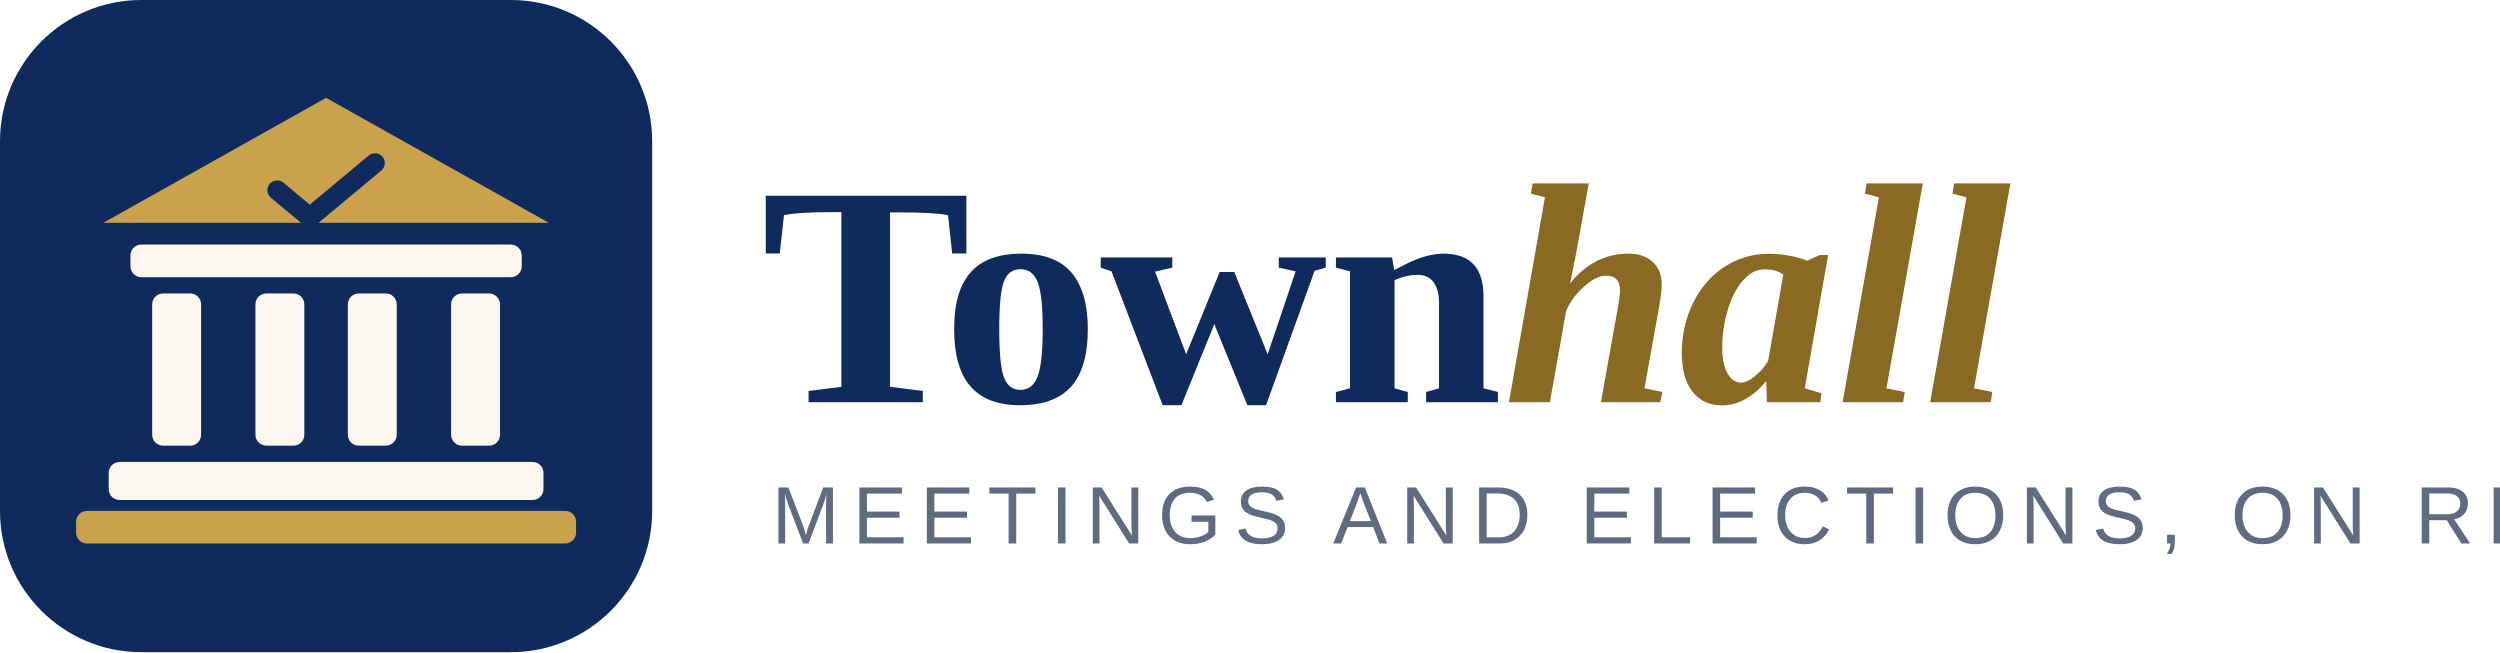
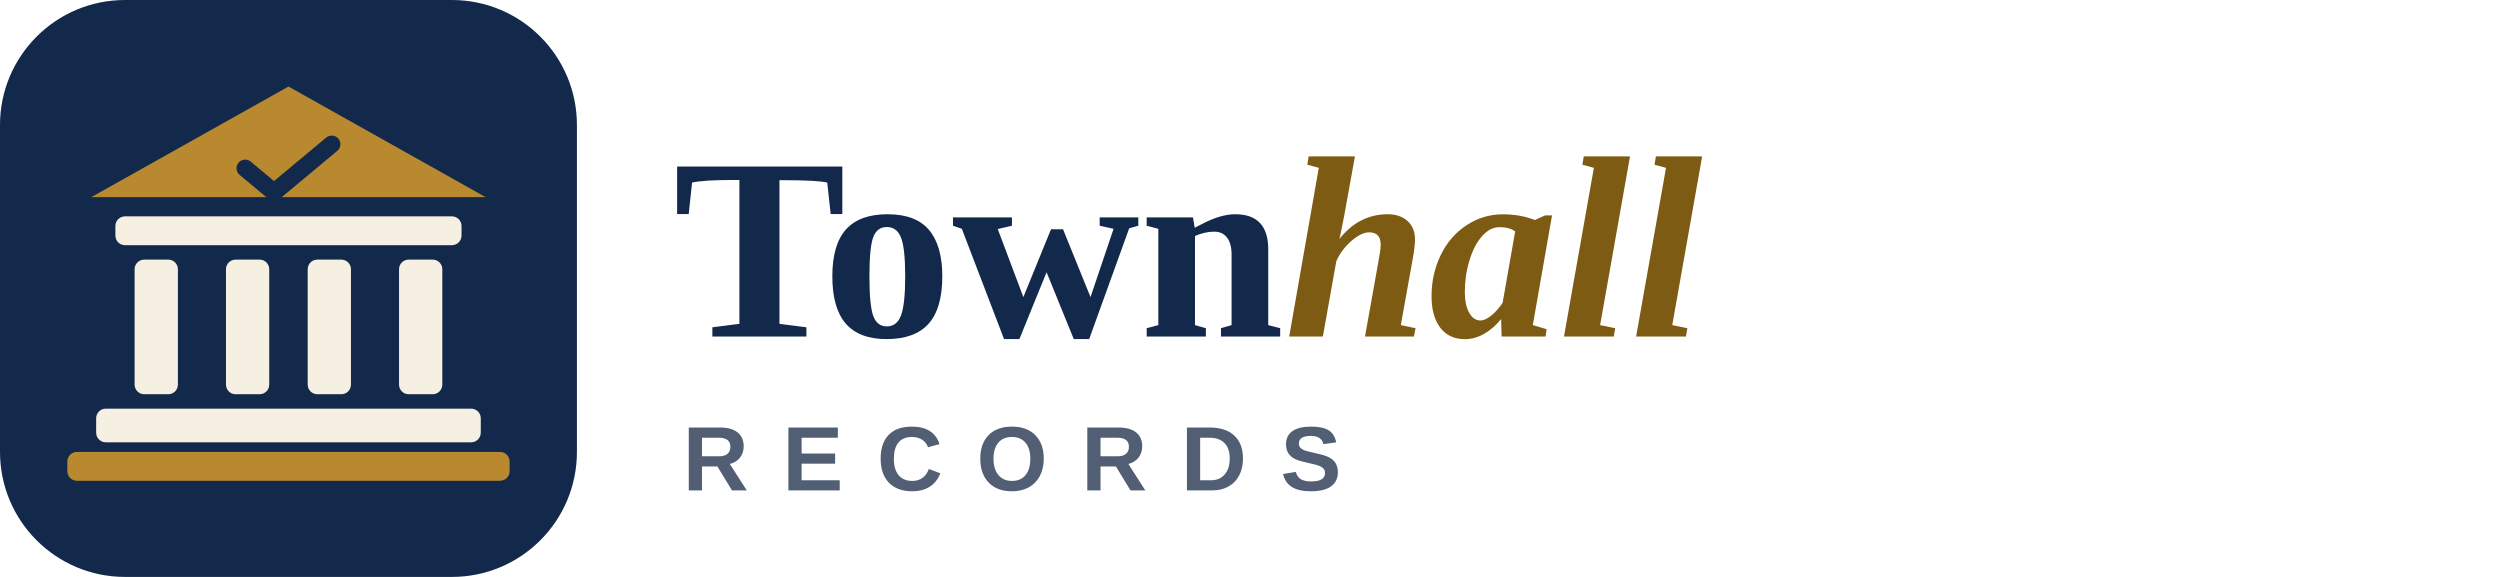
- <svg xmlns="http://www.w3.org/2000/svg" viewBox="0 0 460 120" role="img" aria-label="Townhall by IT Services by Rajat Agarwal">
-   <rect width="120" height="120" rx="26" fill="#0F2A5C" />
-   <polygon points="60,18 101,41 19,41" fill="#C9A24B" />
-   <path d="M51 35l6 5 12-10" fill="none" stroke="#0F2A5C" stroke-width="3.6" stroke-linecap="round" stroke-linejoin="round" />
-   <rect x="24" y="45" width="72" height="6" rx="2" fill="#FBF7EE" />
-   <rect x="28" y="54" width="9" height="28" rx="2" fill="#FBF7EE" />
-   <rect x="47" y="54" width="9" height="28" rx="2" fill="#FBF7EE" />
-   <rect x="64" y="54" width="9" height="28" rx="2" fill="#FBF7EE" />
-   <rect x="83" y="54" width="9" height="28" rx="2" fill="#FBF7EE" />
-   <rect x="20" y="85" width="80" height="7" rx="2" fill="#FBF7EE" />
-   <rect x="14" y="94" width="92" height="6" rx="2" fill="#C9A24B" />
-   <text x="140" y="74" font-family="Georgia,'Times New Roman',serif" font-size="58" font-weight="600" fill="#0F2A5C">Town<tspan fill="#8A6A22" font-style="italic">hall</tspan>
+ <svg xmlns="http://www.w3.org/2000/svg" viewBox="0 0 520 120" role="img" aria-label="Townhall Records, by IT Services by Rajat Agarwal">
+   <rect width="120" height="120" rx="26" fill="#13294B" />
+   <polygon points="60,18 101,41 19,41" fill="#B8892E" />
+   <path d="M51 35l6 5 12-10" fill="none" stroke="#13294B" stroke-width="3.6" stroke-linecap="round" stroke-linejoin="round" />
+   <rect x="24" y="45" width="72" height="6" rx="2" fill="#F6F0E2" />
+   <rect x="28" y="54" width="9" height="28" rx="2" fill="#F6F0E2" />
+   <rect x="47" y="54" width="9" height="28" rx="2" fill="#F6F0E2" />
+   <rect x="64" y="54" width="9" height="28" rx="2" fill="#F6F0E2" />
+   <rect x="83" y="54" width="9" height="28" rx="2" fill="#F6F0E2" />
+   <rect x="20" y="85" width="80" height="7" rx="2" fill="#F6F0E2" />
+   <rect x="14" y="94" width="92" height="6" rx="2" fill="#B8892E" />
+   <text x="140" y="70" font-family="Georgia,'Times New Roman',serif" font-size="54" font-weight="600" fill="#13294B">Town<tspan fill="#7E5B12" font-style="italic">hall</tspan>
  </text>
-   <text x="142" y="100" font-family="system-ui,Arial,sans-serif" font-size="15" letter-spacing="2.4" fill="#5F6B80">MEETINGS AND ELECTIONS, ON RECORD</text>
+   <text x="142" y="102" font-family="system-ui,Arial,sans-serif" font-size="19" font-weight="700" letter-spacing="7" fill="#515E73">RECORDS</text>
</svg>
